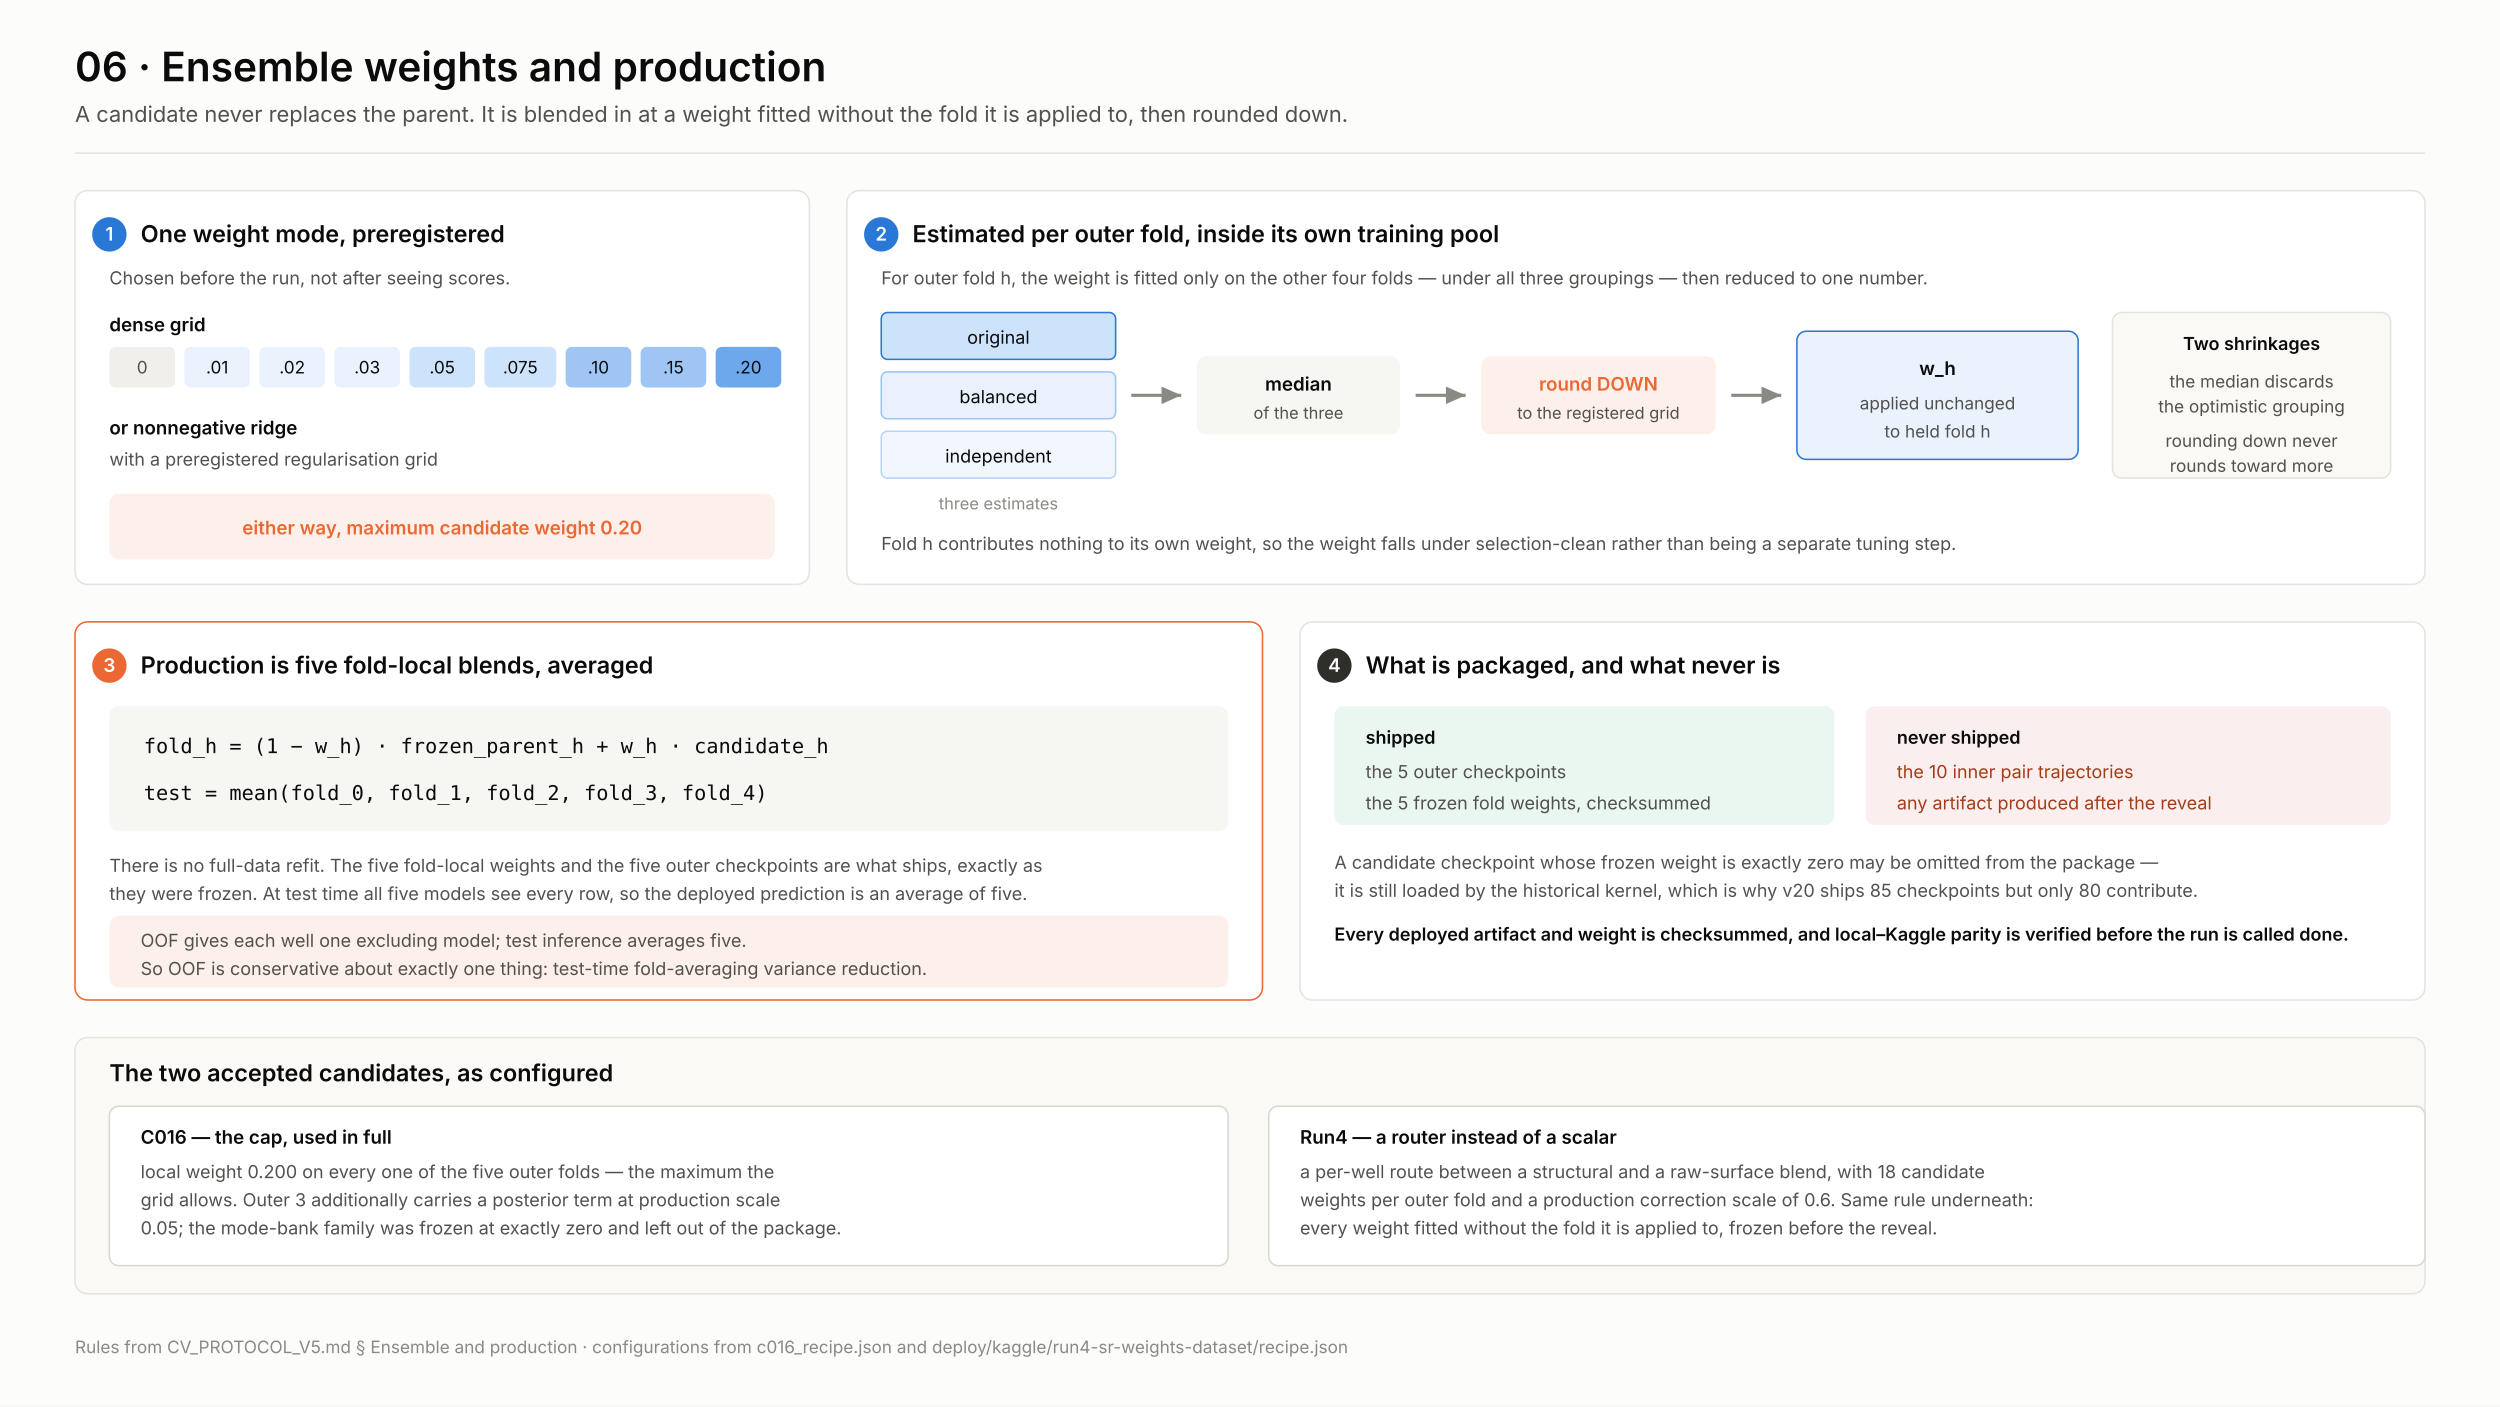
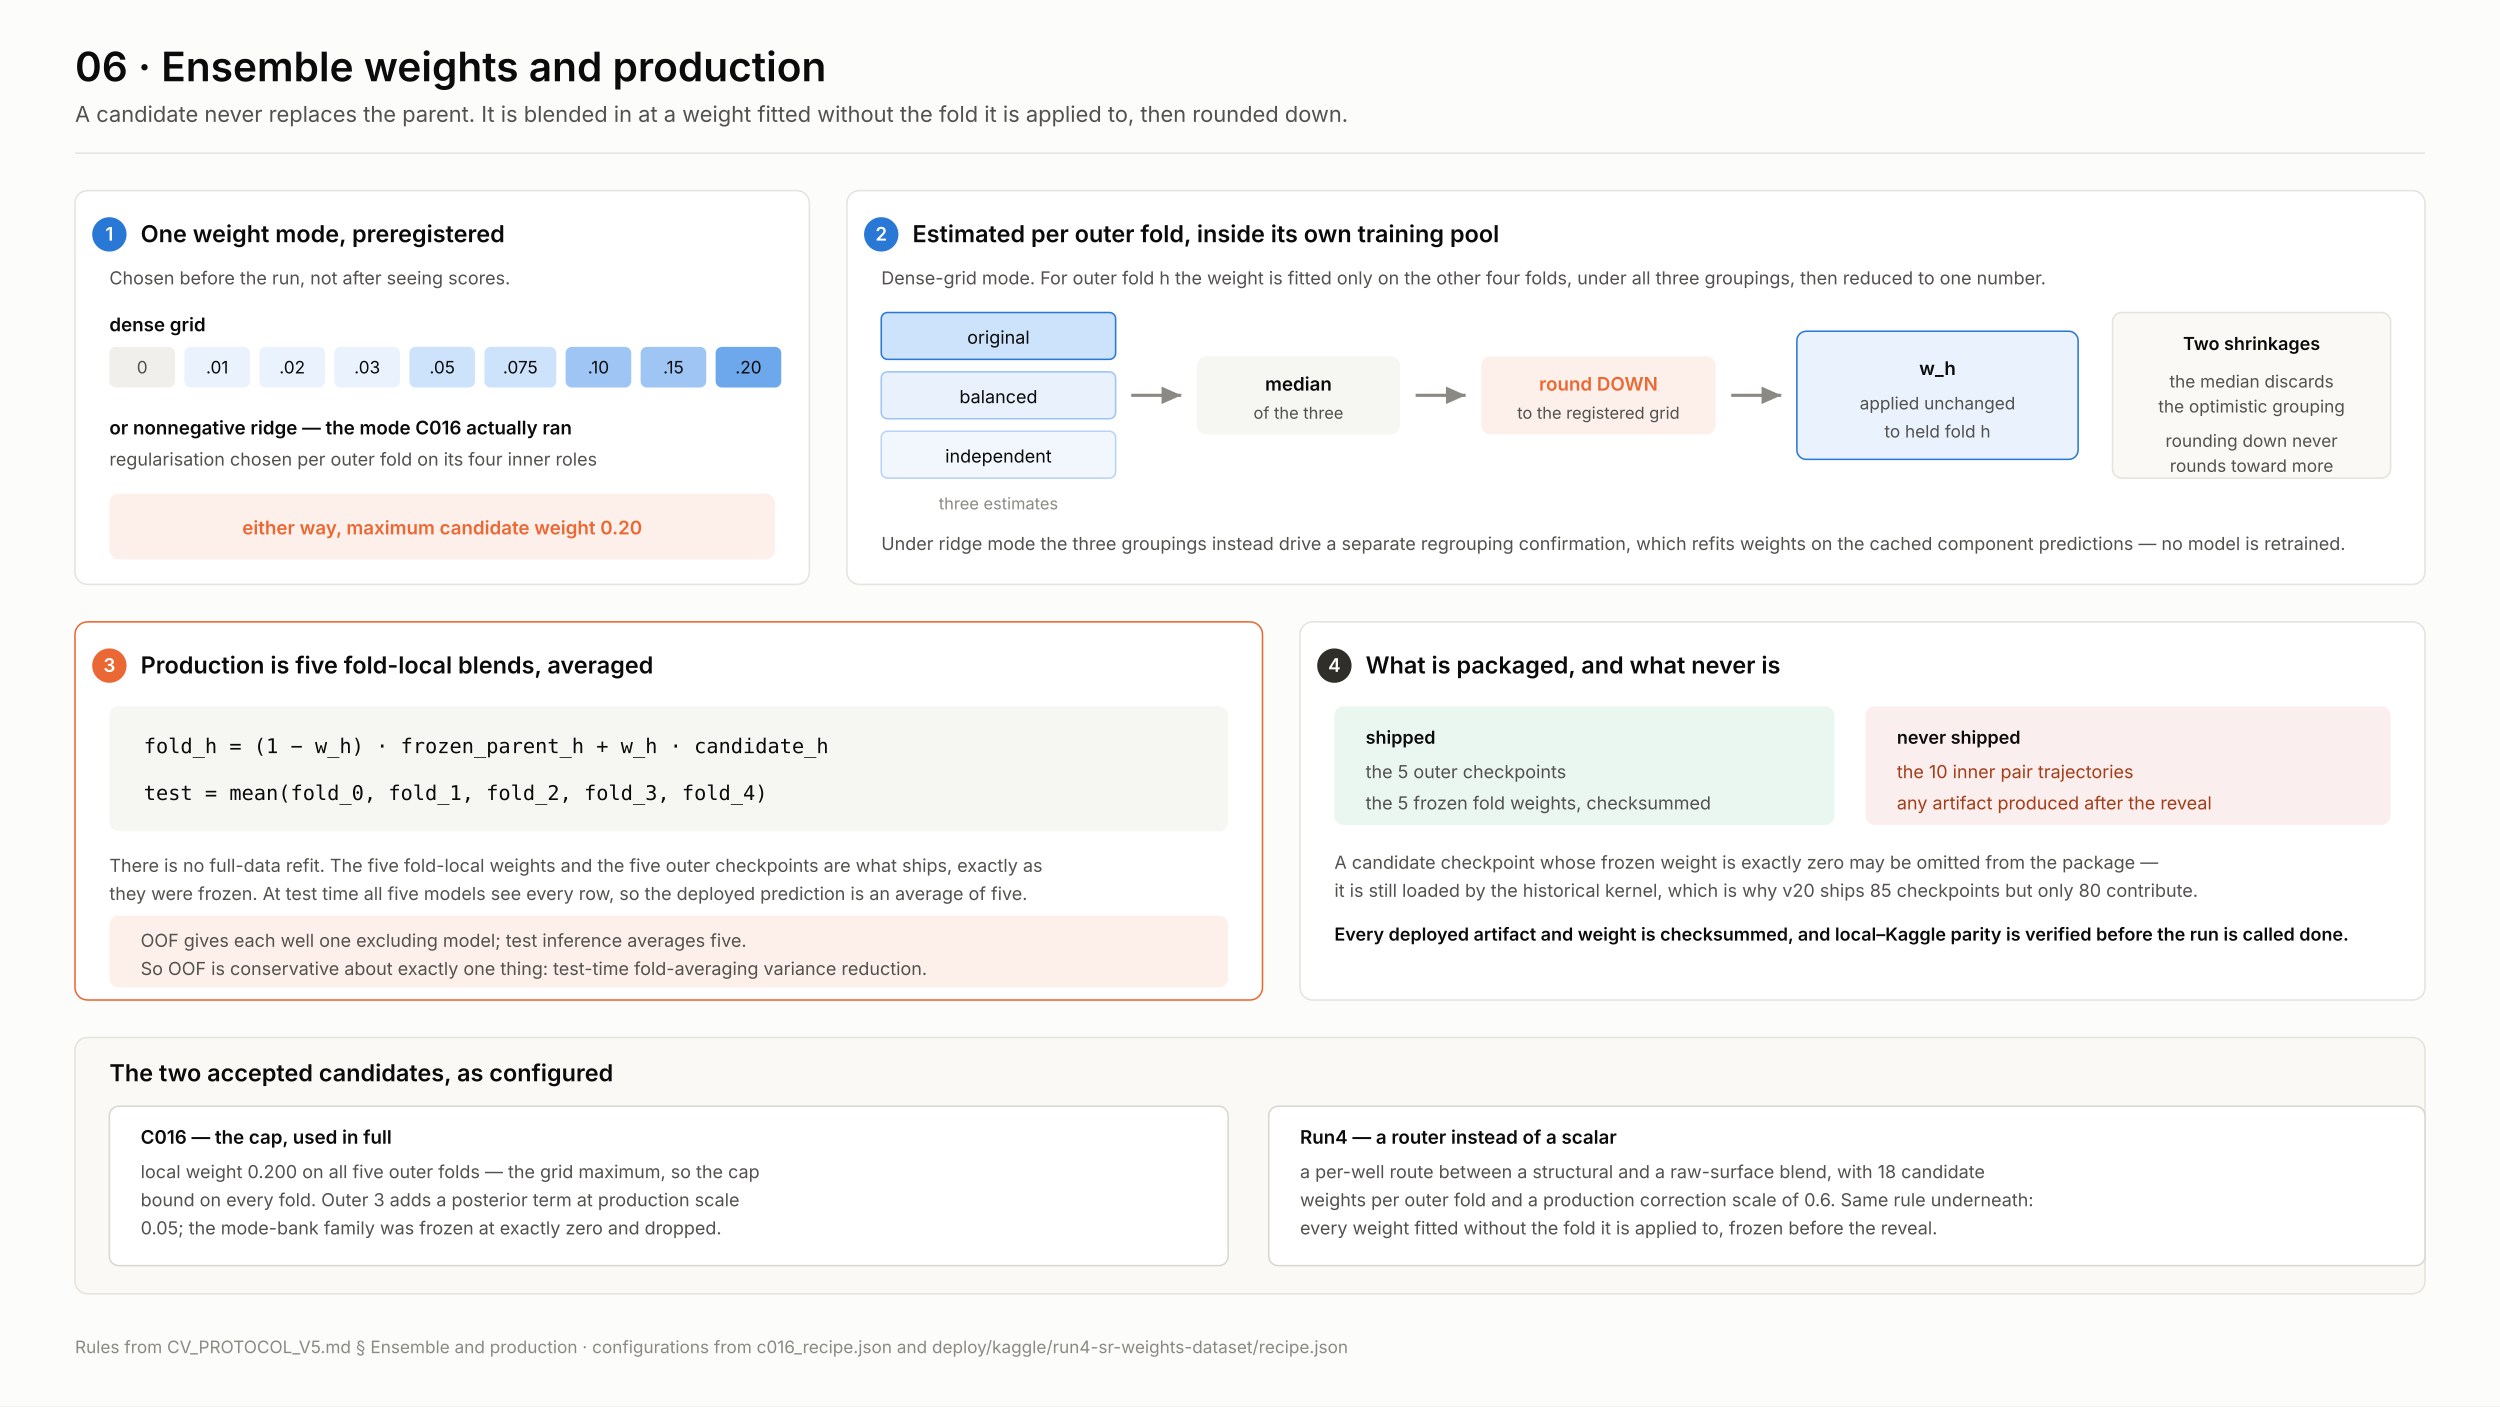
<svg xmlns="http://www.w3.org/2000/svg" viewBox="0 0 1600 900" width="1600" height="900" font-family="Inter, 'Helvetica Neue', Helvetica, Arial, sans-serif">
  <defs>
    <marker id="arrow" viewBox="0 0 10 10" refX="9" refY="5" markerWidth="7" markerHeight="7" orient="auto-start-reverse">
      <path d="M 0 1 L 9 5 L 0 9 z" fill="#8a8983" />
    </marker>
    <g id="cross">
      <path d="M 0.6 0.6 L 8.4 8.4 M 8.4 0.6 L 0.6 8.4" fill="none" stroke="#d03b3b" stroke-width="2" stroke-linecap="round" />
    </g>
  </defs>
  <rect width="1600" height="900" fill="#fcfcfb" />
  <text x="48" y="52" font-size="26" font-weight="600" fill="#0b0b0b">06 · Ensemble weights and production</text>
  <text x="48" y="78" font-size="14" fill="#52514e">A candidate never replaces the parent. It is blended in at a weight fitted without the fold it is applied to, then rounded down.</text>
  <line x1="48" y1="98" x2="1552" y2="98" stroke="#e4e3de" />
  <rect x="48" y="122" width="470" height="252" rx="8" fill="#ffffff" stroke="#e4e3de" />
  <circle cx="70" cy="150" r="11" fill="#2a78d6" />
  <text x="70" y="154" font-size="12" font-weight="600" fill="#ffffff" text-anchor="middle">1</text>
  <text x="90" y="155" font-size="15" font-weight="600" fill="#0b0b0b">One weight mode, preregistered</text>
  <text x="70" y="182" font-size="11.5" fill="#52514e">Chosen before the run, not after seeing scores.</text>
  <text x="70" y="212" font-size="12" font-weight="600" fill="#0b0b0b">dense grid</text>
  <g font-size="11">
    <rect x="70" y="222" width="42" height="26" rx="4" fill="#f0efec" />
    <text x="91" y="239" text-anchor="middle" fill="#52514e">0</text>
    <rect x="118" y="222" width="42" height="26" rx="4" fill="#eaf2fd" />
    <text x="139" y="239" text-anchor="middle" fill="#0b0b0b">.01</text>
    <rect x="166" y="222" width="42" height="26" rx="4" fill="#eaf2fd" />
    <text x="187" y="239" text-anchor="middle" fill="#0b0b0b">.02</text>
    <rect x="214" y="222" width="42" height="26" rx="4" fill="#eaf2fd" />
    <text x="235" y="239" text-anchor="middle" fill="#0b0b0b">.03</text>
    <rect x="262" y="222" width="42" height="26" rx="4" fill="#cde2fb" />
    <text x="283" y="239" text-anchor="middle" fill="#0b0b0b">.05</text>
    <rect x="310" y="222" width="46" height="26" rx="4" fill="#cde2fb" />
    <text x="333" y="239" text-anchor="middle" fill="#0b0b0b">.075</text>
    <rect x="362" y="222" width="42" height="26" rx="4" fill="#9ec5f4" />
    <text x="383" y="239" text-anchor="middle" fill="#0b0b0b">.10</text>
    <rect x="410" y="222" width="42" height="26" rx="4" fill="#9ec5f4" />
    <text x="431" y="239" text-anchor="middle" fill="#0b0b0b">.15</text>
    <rect x="458" y="222" width="42" height="26" rx="4" fill="#6da7ec" />
    <text x="479" y="239" text-anchor="middle" fill="#0b0b0b">.20</text>
  </g>
-   <text x="70" y="278" font-size="12" font-weight="600" fill="#0b0b0b">or nonnegative ridge</text>
-   <text x="70" y="298" font-size="11.5" fill="#52514e">with a preregistered regularisation grid</text>
+   <text x="70" y="278" font-size="12" font-weight="600" fill="#0b0b0b">or nonnegative ridge  —  the mode C016 actually ran</text>
+   <text x="70" y="298" font-size="11.5" fill="#52514e">regularisation chosen per outer fold on its four inner roles</text>
  <rect x="70" y="316" width="426" height="42" rx="6" fill="#fdf0ea" />
  <text x="283" y="342" font-size="12" font-weight="600" fill="#eb6834" text-anchor="middle">either way, maximum candidate weight 0.20</text>
  <rect x="542" y="122" width="1010" height="252" rx="8" fill="#ffffff" stroke="#e4e3de" />
  <circle cx="564" cy="150" r="11" fill="#2a78d6" />
  <text x="564" y="154" font-size="12" font-weight="600" fill="#ffffff" text-anchor="middle">2</text>
  <text x="584" y="155" font-size="15" font-weight="600" fill="#0b0b0b">Estimated per outer fold, inside its own training pool</text>
-   <text x="564" y="182" font-size="11.5" fill="#52514e">For outer fold h, the weight is fitted only on the other four folds — under all three groupings — then reduced to one number.</text>
+   <text x="564" y="182" font-size="11.5" fill="#52514e">Dense-grid mode. For outer fold h the weight is fitted only on the other four folds, under all three groupings, then reduced to one number.</text>
  <g>
    <rect x="564" y="200" width="150" height="30" rx="4" fill="#cde2fb" stroke="#2a78d6" />
    <text x="639" y="220" font-size="11.5" text-anchor="middle" fill="#0b0b0b">original</text>
    <rect x="564" y="238" width="150" height="30" rx="4" fill="#e8f1fc" stroke="#9ec5f4" />
    <text x="639" y="258" font-size="11.5" text-anchor="middle" fill="#0b0b0b">balanced</text>
    <rect x="564" y="276" width="150" height="30" rx="4" fill="#f2f7fe" stroke="#b7d3f6" />
    <text x="639" y="296" font-size="11.5" text-anchor="middle" fill="#0b0b0b">independent</text>
    <text x="639" y="326" font-size="10.5" fill="#8a8983" text-anchor="middle">three estimates</text>
  </g>
  <line x1="724" y1="253" x2="756" y2="253" stroke="#8a8983" stroke-width="2" marker-end="url(#arrow)" />
  <rect x="766" y="228" width="130" height="50" rx="6" fill="#f6f6f3" />
  <text x="831" y="250" font-size="12" font-weight="600" fill="#0b0b0b" text-anchor="middle">median</text>
  <text x="831" y="268" font-size="10.5" fill="#52514e" text-anchor="middle">of the three</text>
  <line x1="906" y1="253" x2="938" y2="253" stroke="#8a8983" stroke-width="2" marker-end="url(#arrow)" />
  <rect x="948" y="228" width="150" height="50" rx="6" fill="#fdf0ea" />
  <text x="1023" y="250" font-size="12" font-weight="600" fill="#eb6834" text-anchor="middle">round DOWN</text>
  <text x="1023" y="268" font-size="10.5" fill="#52514e" text-anchor="middle">to the registered grid</text>
  <line x1="1108" y1="253" x2="1140" y2="253" stroke="#8a8983" stroke-width="2" marker-end="url(#arrow)" />
  <rect x="1150" y="212" width="180" height="82" rx="6" fill="#eaf2fd" stroke="#2a78d6" />
  <text x="1240" y="240" font-size="12" font-weight="600" fill="#0b0b0b" text-anchor="middle">w_h</text>
  <text x="1240" y="262" font-size="11" fill="#52514e" text-anchor="middle">applied unchanged</text>
  <text x="1240" y="280" font-size="11" fill="#52514e" text-anchor="middle">to held fold h</text>
  <rect x="1352" y="200" width="178" height="106" rx="6" fill="#faf9f6" stroke="#e4e3de" />
  <text x="1441" y="224" font-size="11.5" font-weight="600" fill="#0b0b0b" text-anchor="middle">Two shrinkages</text>
  <text x="1441" y="248" font-size="11" fill="#52514e" text-anchor="middle">the median discards</text>
  <text x="1441" y="264" font-size="11" fill="#52514e" text-anchor="middle">the optimistic grouping</text>
  <text x="1441" y="286" font-size="11" fill="#52514e" text-anchor="middle">rounding down never</text>
  <text x="1441" y="302" font-size="11" fill="#52514e" text-anchor="middle">rounds toward more</text>
-   <text x="564" y="352" font-size="11.5" fill="#52514e">Fold h contributes nothing to its own weight, so the weight falls under selection-clean rather than being a separate tuning step.</text>
+   <text x="564" y="352" font-size="11.5" fill="#52514e">Under ridge mode the three groupings instead drive a separate regrouping confirmation, which refits weights on the cached component predictions — no model is retrained.</text>
  <rect x="48" y="398" width="760" height="242" rx="8" fill="#ffffff" stroke="#eb6834" />
  <circle cx="70" cy="426" r="11" fill="#eb6834" />
  <text x="70" y="430" font-size="12" font-weight="600" fill="#ffffff" text-anchor="middle">3</text>
  <text x="90" y="431" font-size="15" font-weight="600" fill="#0b0b0b">Production is five fold-local blends, averaged</text>
  <rect x="70" y="452" width="716" height="80" rx="6" fill="#f6f6f3" />
  <text x="92" y="482" font-size="13" font-family="ui-monospace, Menlo, Consolas, monospace" fill="#0b0b0b">fold_h = (1 − w_h) · frozen_parent_h + w_h · candidate_h</text>
  <text x="92" y="512" font-size="13" font-family="ui-monospace, Menlo, Consolas, monospace" fill="#0b0b0b">test   = mean(fold_0, fold_1, fold_2, fold_3, fold_4)</text>
  <text x="70" y="558" font-size="11.5" fill="#52514e">There is no full-data refit. The five fold-local weights and the five outer checkpoints are what ships, exactly as</text>
  <text x="70" y="576" font-size="11.5" fill="#52514e">they were frozen. At test time all five models see every row, so the deployed prediction is an average of five.</text>
  <rect x="70" y="586" width="716" height="46" rx="6" fill="#fdf0ea" />
  <text x="90" y="606" font-size="11.5" fill="#52514e">OOF gives each well one excluding model; test inference averages five.</text>
  <text x="90" y="624" font-size="11.5" fill="#52514e">So OOF is conservative about exactly one thing: test-time fold-averaging variance reduction.</text>
  <rect x="832" y="398" width="720" height="242" rx="8" fill="#ffffff" stroke="#e4e3de" />
  <circle cx="854" cy="426" r="11" fill="#2f2e2b" />
  <text x="854" y="430" font-size="12" font-weight="600" fill="#ffffff" text-anchor="middle">4</text>
  <text x="874" y="431" font-size="15" font-weight="600" fill="#0b0b0b">What is packaged, and what never is</text>
  <g font-size="11.5">
    <rect x="854" y="452" width="320" height="76" rx="6" fill="#eaf7f1" />
    <text x="874" y="476" font-weight="600" fill="#0b0b0b">shipped</text>
    <text x="874" y="498" fill="#52514e">the 5 outer checkpoints</text>
    <text x="874" y="518" fill="#52514e">the 5 frozen fold weights, checksummed</text>
    <rect x="1194" y="452" width="336" height="76" rx="6" fill="#fbeeee" />
    <text x="1214" y="476" font-weight="600" fill="#0b0b0b">never shipped</text>
    <text x="1214" y="498" fill="#a33d18">the 10 inner pair trajectories</text>
    <text x="1214" y="518" fill="#a33d18">any artifact produced after the reveal</text>
  </g>
  <text x="854" y="556" font-size="11.5" fill="#52514e">A candidate checkpoint whose frozen weight is exactly zero may be omitted from the package —</text>
  <text x="854" y="574" font-size="11.5" fill="#52514e">it is still loaded by the historical kernel, which is why v20 ships 85 checkpoints but only 80 contribute.</text>
  <text x="854" y="602" font-size="11.5" font-weight="600" fill="#0b0b0b">Every deployed artifact and weight is checksummed, and local–Kaggle parity is verified before the run is called done.</text>
  <rect x="48" y="664" width="1504" height="164" rx="8" fill="#faf9f6" stroke="#e4e3de" />
  <text x="70" y="692" font-size="15" font-weight="600" fill="#0b0b0b">The two accepted candidates, as configured</text>
  <rect x="70" y="708" width="716" height="102" rx="6" fill="#ffffff" stroke="#d8d7d1" />
  <text x="90" y="732" font-size="12" font-weight="600" fill="#0b0b0b">C016 — the cap, used in full</text>
-   <text x="90" y="754" font-size="11.5" fill="#52514e">local weight 0.200 on every one of the five outer folds — the maximum the</text>
-   <text x="90" y="772" font-size="11.5" fill="#52514e">grid allows. Outer 3 additionally carries a posterior term at production scale</text>
-   <text x="90" y="790" font-size="11.5" fill="#52514e">0.05; the mode-bank family was frozen at exactly zero and left out of the package.</text>
+   <text x="90" y="754" font-size="11.5" fill="#52514e">local weight 0.200 on all five outer folds — the grid maximum, so the cap</text>
+   <text x="90" y="772" font-size="11.5" fill="#52514e">bound on every fold. Outer 3 adds a posterior term at production scale</text>
+   <text x="90" y="790" font-size="11.5" fill="#52514e">0.05; the mode-bank family was frozen at exactly zero and dropped.</text>
  <rect x="812" y="708" width="740" height="102" rx="6" fill="#ffffff" stroke="#d8d7d1" />
  <text x="832" y="732" font-size="12" font-weight="600" fill="#0b0b0b">Run4 — a router instead of a scalar</text>
  <text x="832" y="754" font-size="11.5" fill="#52514e">a per-well route between a structural and a raw-surface blend, with 18 candidate</text>
  <text x="832" y="772" font-size="11.5" fill="#52514e">weights per outer fold and a production correction scale of 0.6. Same rule underneath:</text>
  <text x="832" y="790" font-size="11.5" fill="#52514e">every weight fitted without the fold it is applied to, frozen before the reveal.</text>
  <text x="48" y="866" font-size="11" fill="#8a8983">Rules from CV_PROTOCOL_V5.md § Ensemble and production · configurations from c016_recipe.json and deploy/kaggle/run4-sr-weights-dataset/recipe.json</text>
</svg>
